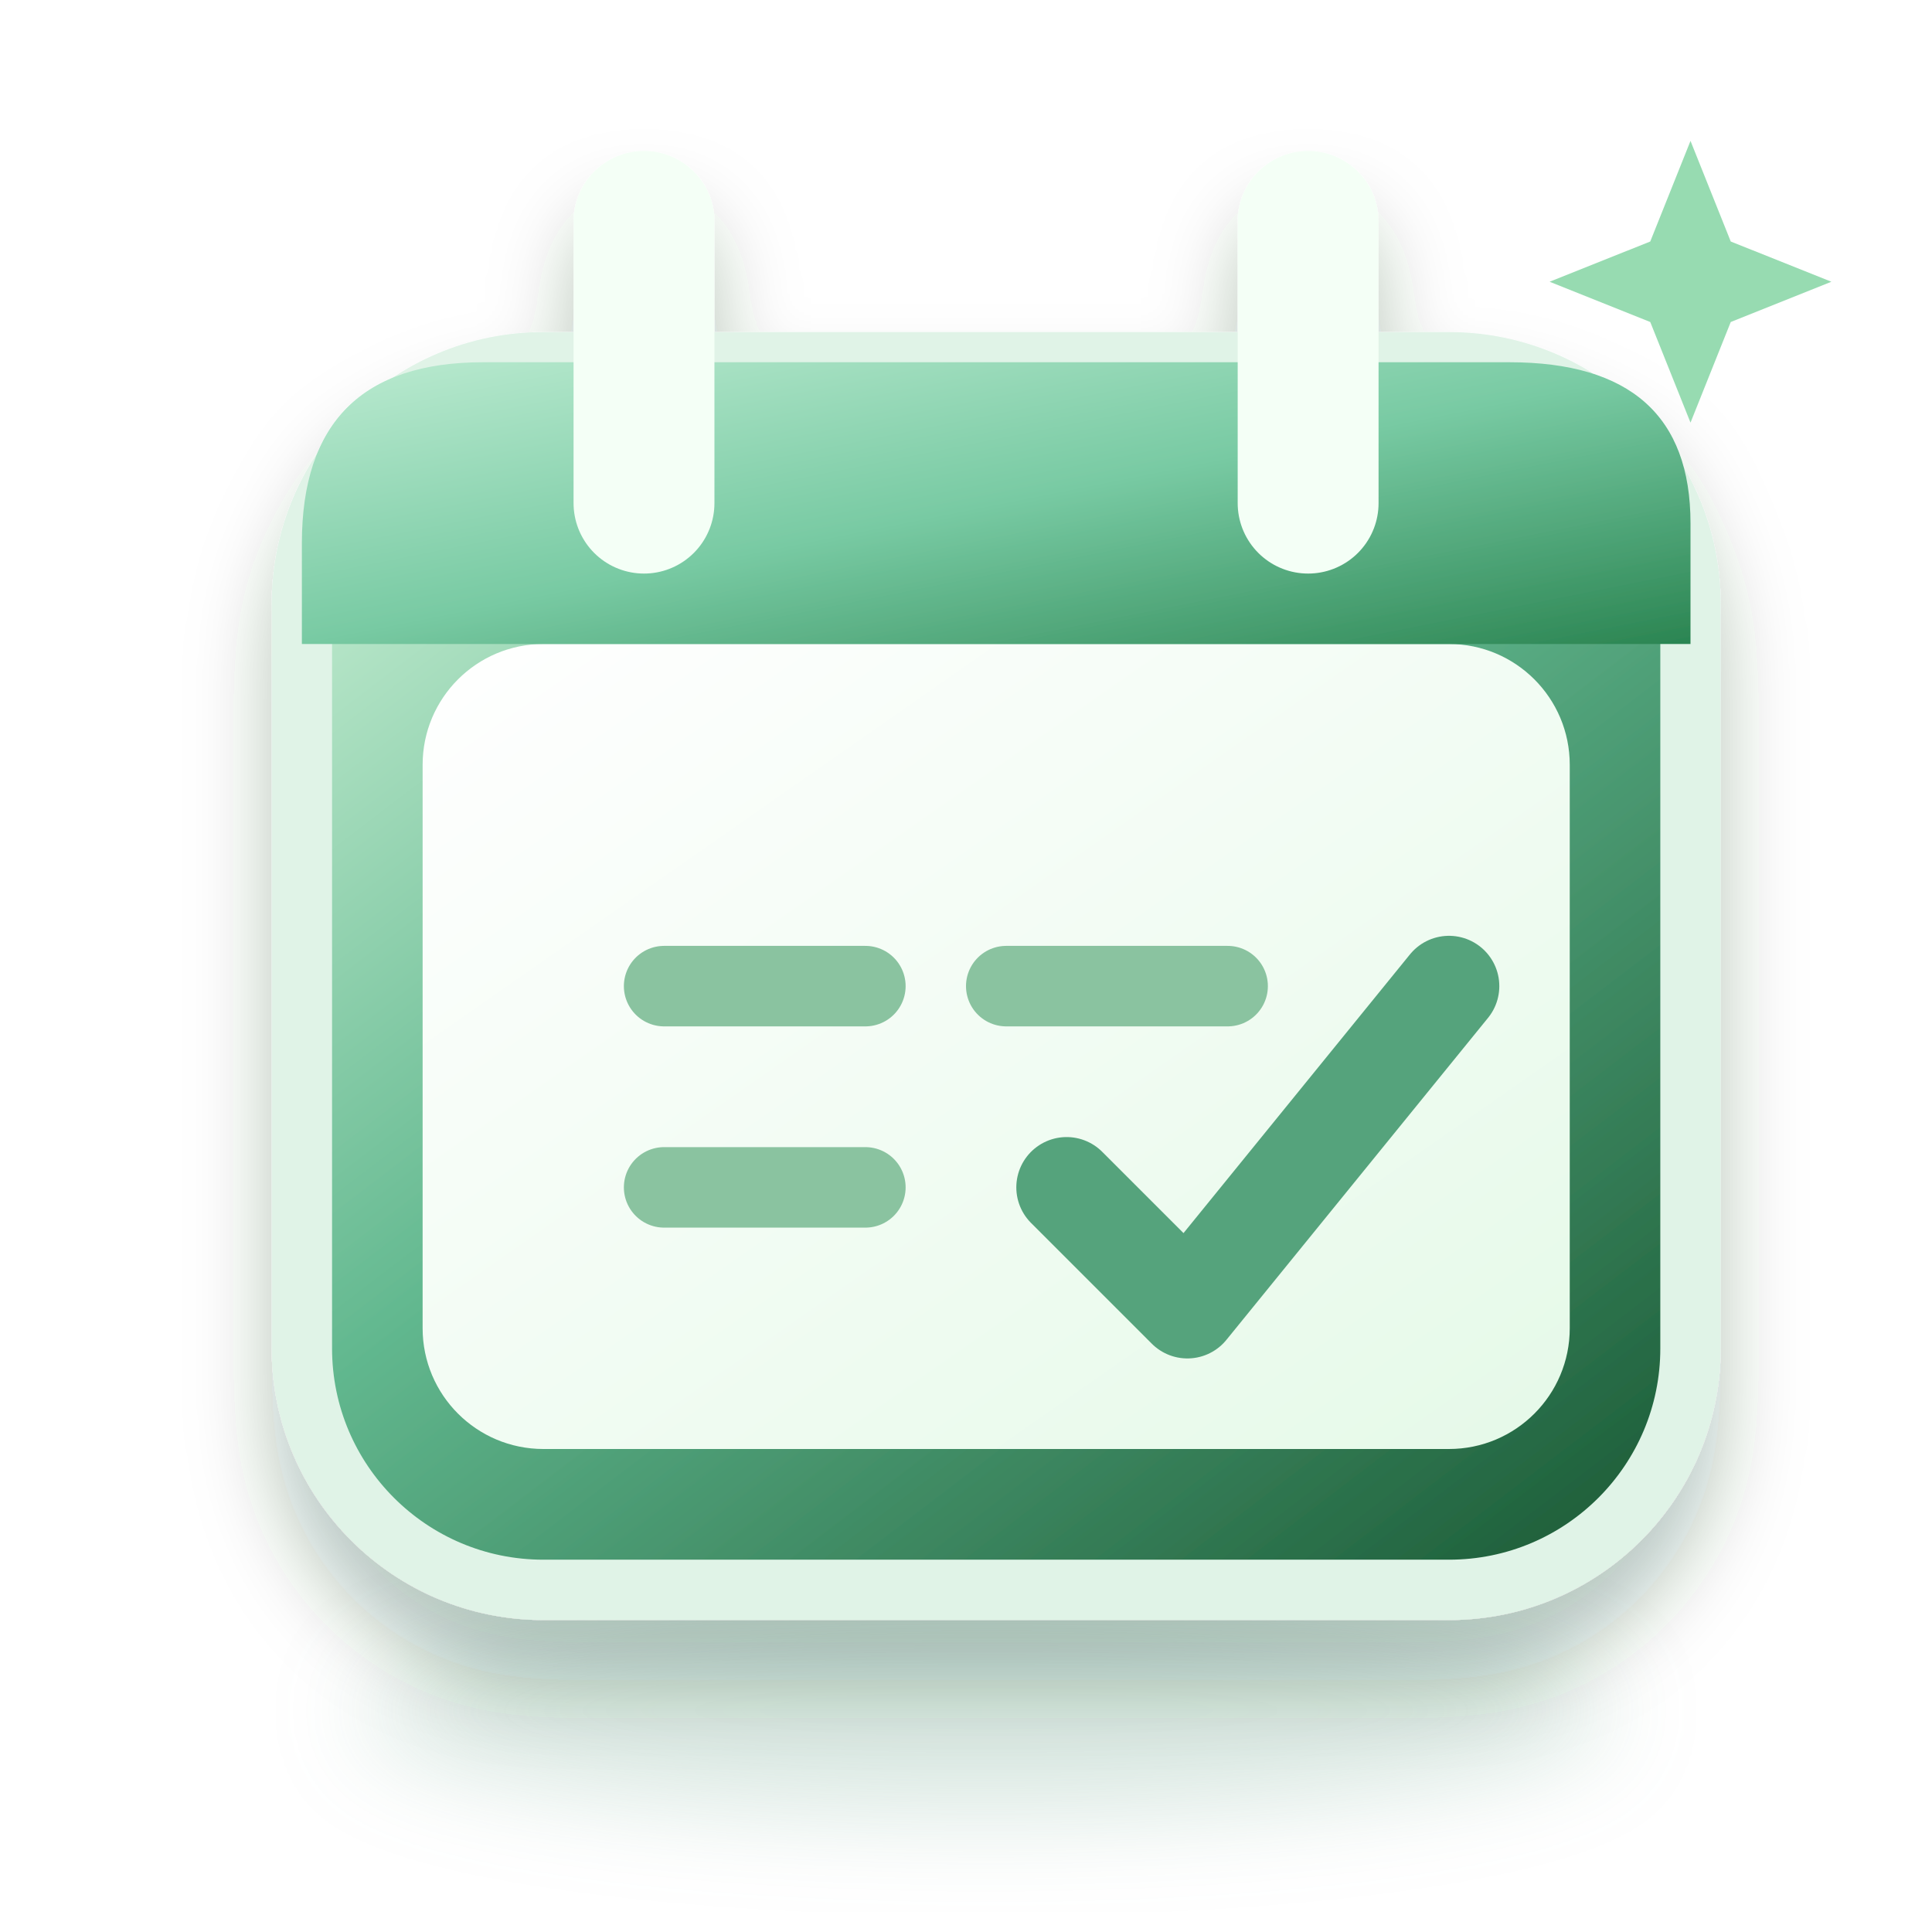
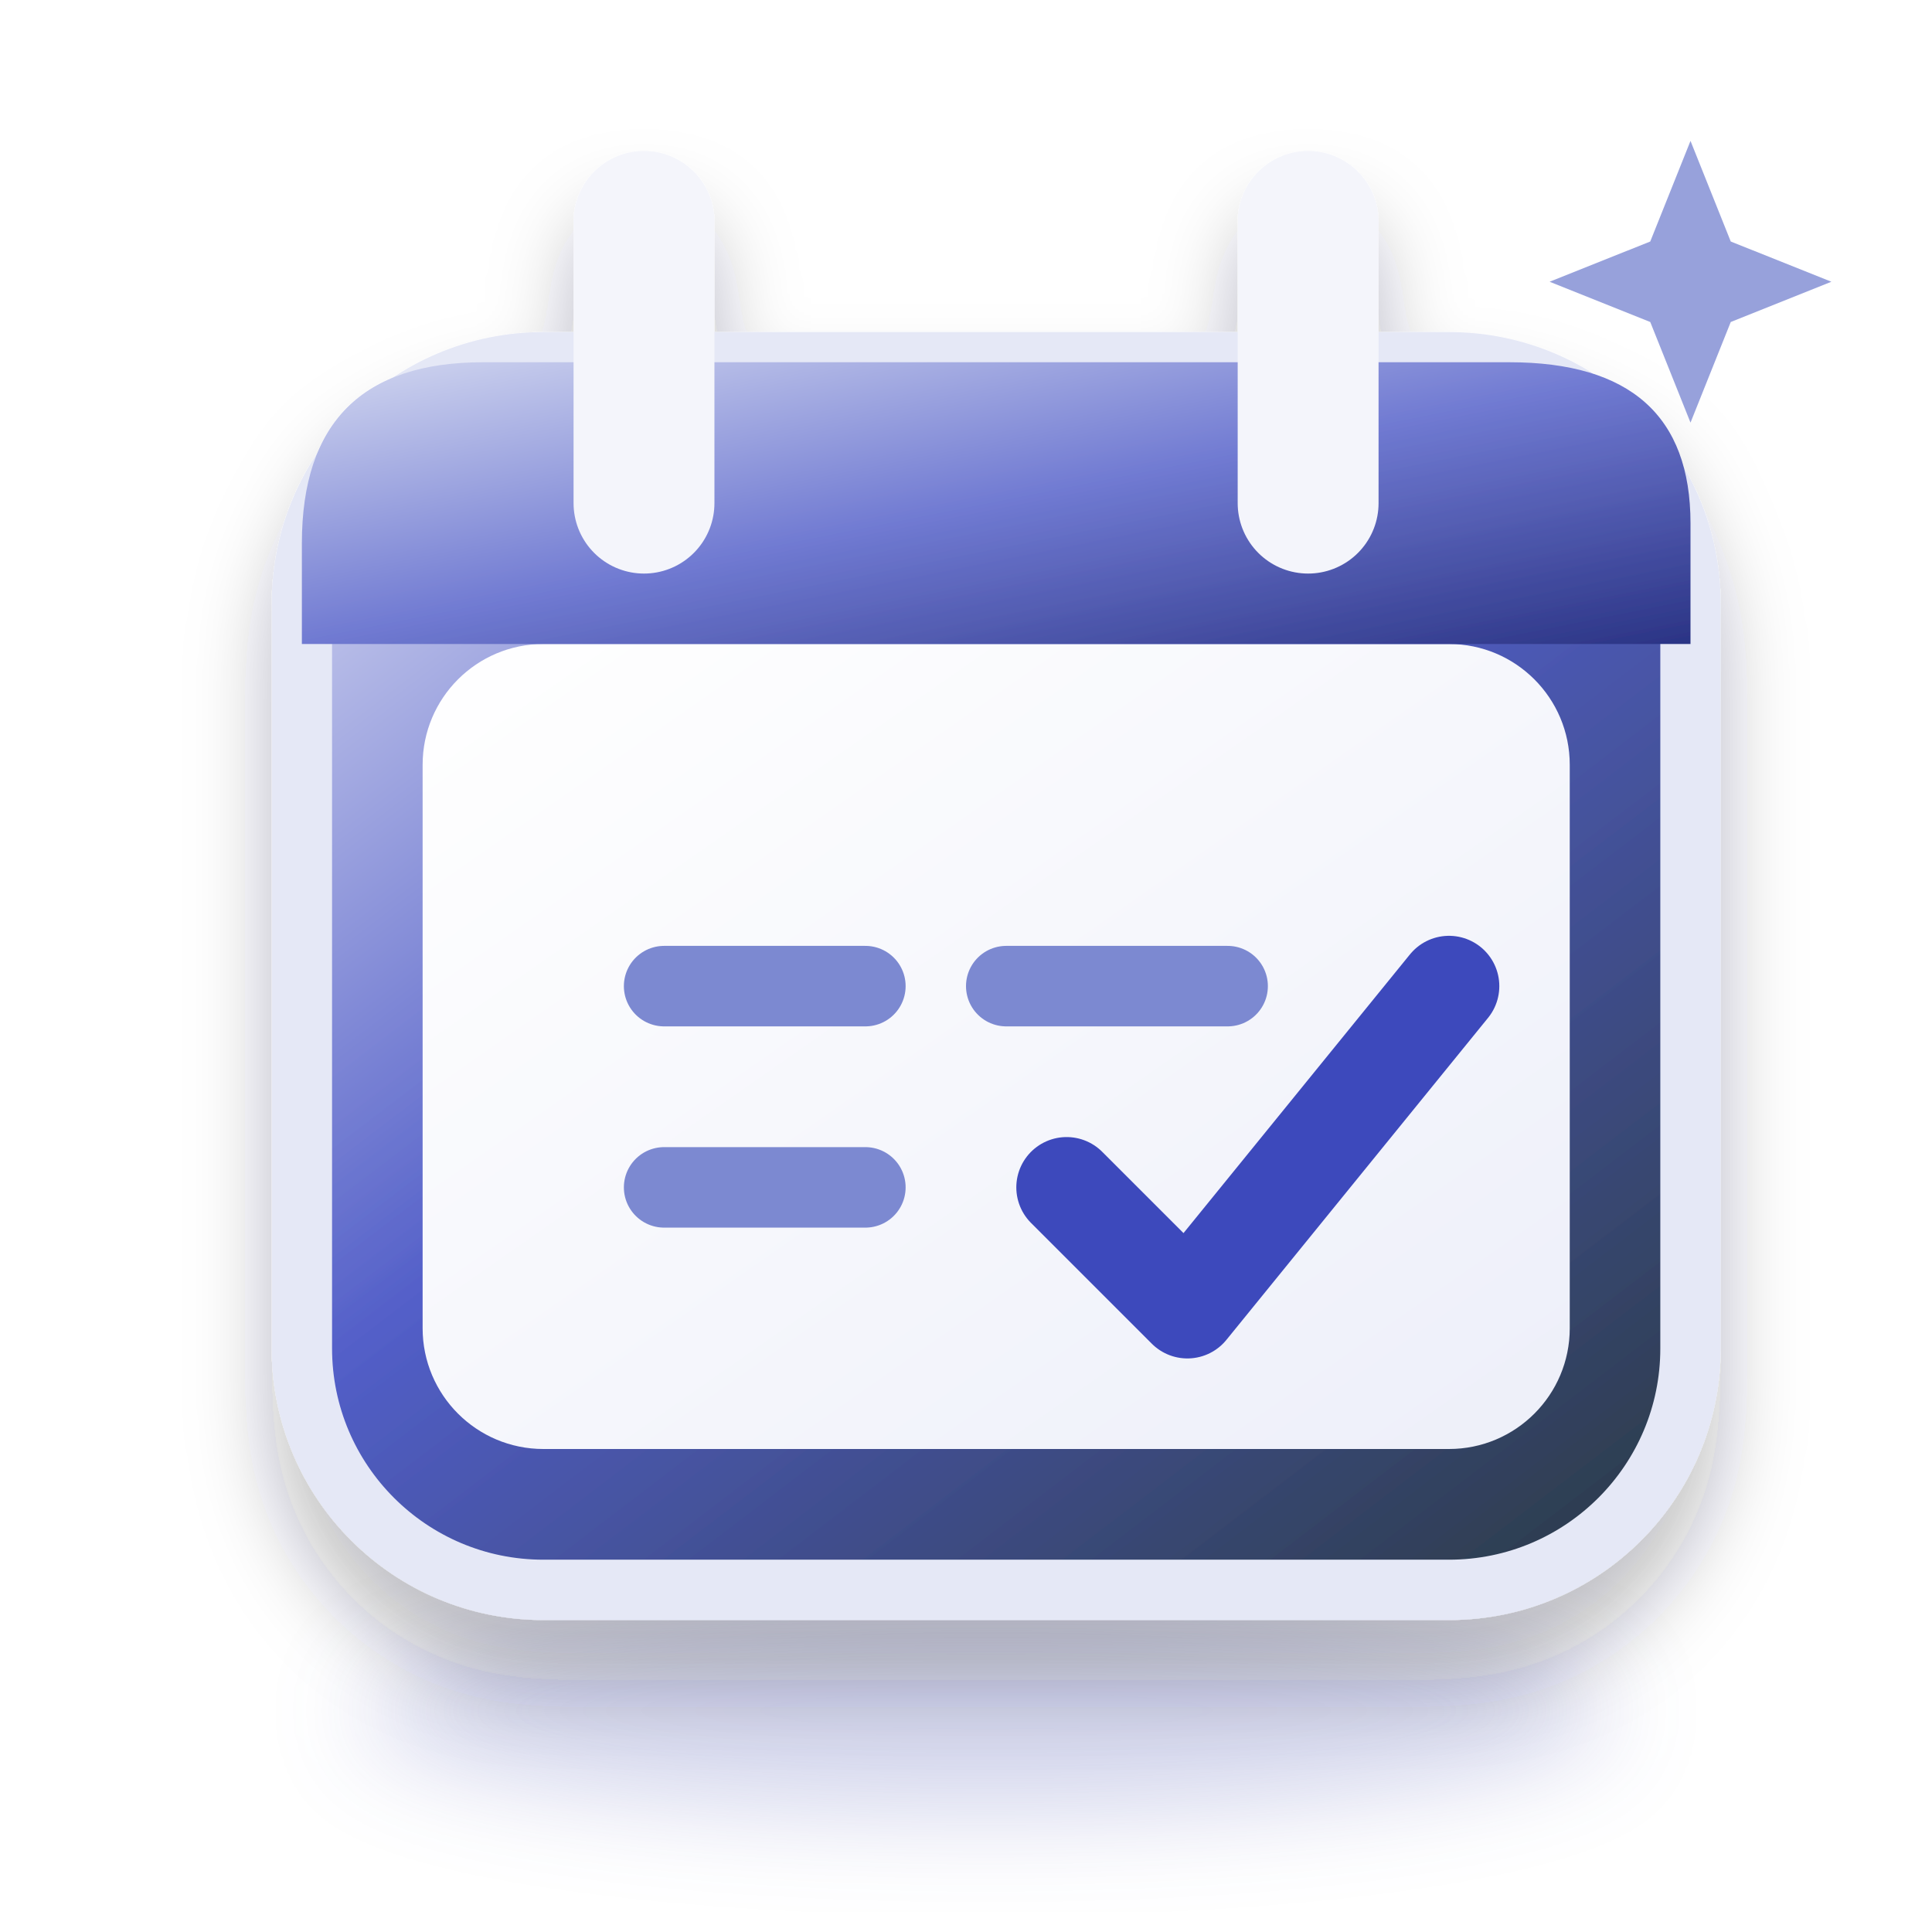
<svg xmlns="http://www.w3.org/2000/svg" viewBox="0 0 96 96">
  <defs>
    <linearGradient id="g" x1="0" y1="0" x2=".87" y2="1">
-       <stop stop-color="#D7F7DE" />
-       <stop offset=".48" stop-color="#62B88F" />
-       <stop offset="1" stop-color="#1E5F3A" />
+       <stop stop-color="#E2E4F5" />
+       <stop offset=".48" stop-color="#525EC8" />
+       <stop offset="1" stop-color="#2D3D4E" />
    </linearGradient>
    <linearGradient id="light" x1="0" y1="0" x2="1" y2="1">
      <stop stop-color="#FFFFFF" />
-       <stop offset="1" stop-color="#E5F9E8" />
+       <stop offset="1" stop-color="#EDEFF9" />
    </linearGradient>
    <linearGradient id="purple" x1="0" y1="0" x2="1" y2="1">
-       <stop stop-color="#BCEBD1" />
-       <stop offset=".5" stop-color="#78CAA3" />
-       <stop offset="1" stop-color="#2A8451" />
+       <stop stop-color="#D3D8F0" />
+       <stop offset=".5" stop-color="#707AD2" />
+       <stop offset="1" stop-color="#2A3384" />
    </linearGradient>
    <filter id="s" x="-.5" y="-.5" width="2" height="2">
      <feGaussianBlur stdDeviation="2.5" />
    </filter>
    <filter id="shadow" x="-.5" y="-.5" width="2" height="2">
-       <feDropShadow dx="0" dy="3" stdDeviation="2" flood-color="#113621" flood-opacity=".28" />
+       <feDropShadow dx="0" dy="3" stdDeviation="2" flood-color="#19232C" flood-opacity=".28" />
    </filter>
  </defs>
-   <ellipse cx="49" cy="85" rx="31" ry="5" fill="#4D9274" opacity=".22" filter="url(#s)" />
+   <ellipse cx="49" cy="85" rx="31" ry="5" fill="#3641A9" opacity=".22" filter="url(#s)" />
  <g filter="url(#shadow)">
-     <rect x="15" y="18" width="69" height="61" rx="12" fill="url(#g)" stroke="#E0F3E7" stroke-width="3" />
+     <rect x="15" y="18" width="69" height="61" rx="12" fill="url(#g)" stroke="#E5E8F6" stroke-width="3" />
    <rect x="21" y="32" width="57" height="40" rx="6" fill="url(#light)" />
    <path d="M15 32h69v-6q0-8-9-8H24q-9 0-9 9Z" fill="url(#purple)" />
-     <path d="M32 11v14m33-14v14" stroke="#F4FFF6" stroke-width="7" stroke-linecap="round" />
-     <path d="M33 49h10m7 0h11M33 59h10" stroke="#8AC3A0" stroke-width="4" stroke-linecap="round" />
-     <path d="m53 59 6 6 13-16" stroke="#55A37C" stroke-width="5" fill="none" stroke-linecap="round" stroke-linejoin="round" />
+     <path d="M32 11v14m33-14v14" stroke="#F4F5FB" stroke-width="7" stroke-linecap="round" />
+     <path d="M33 49h10m7 0h11M33 59h10" stroke="#7C89D1" stroke-width="4" stroke-linecap="round" />
+     <path d="m53 59 6 6 13-16" stroke="#3C48BC" stroke-width="5" fill="none" stroke-linecap="round" stroke-linejoin="round" />
  </g>
-   <path d="m84 7 2 5 5 2-5 2-2 5-2-5-5-2 5-2Z" fill="#97DBB1" />
+   <path d="m84 7 2 5 5 2-5 2-2 5-2-5-5-2 5-2Z" fill="#97A1DB" />
</svg>
